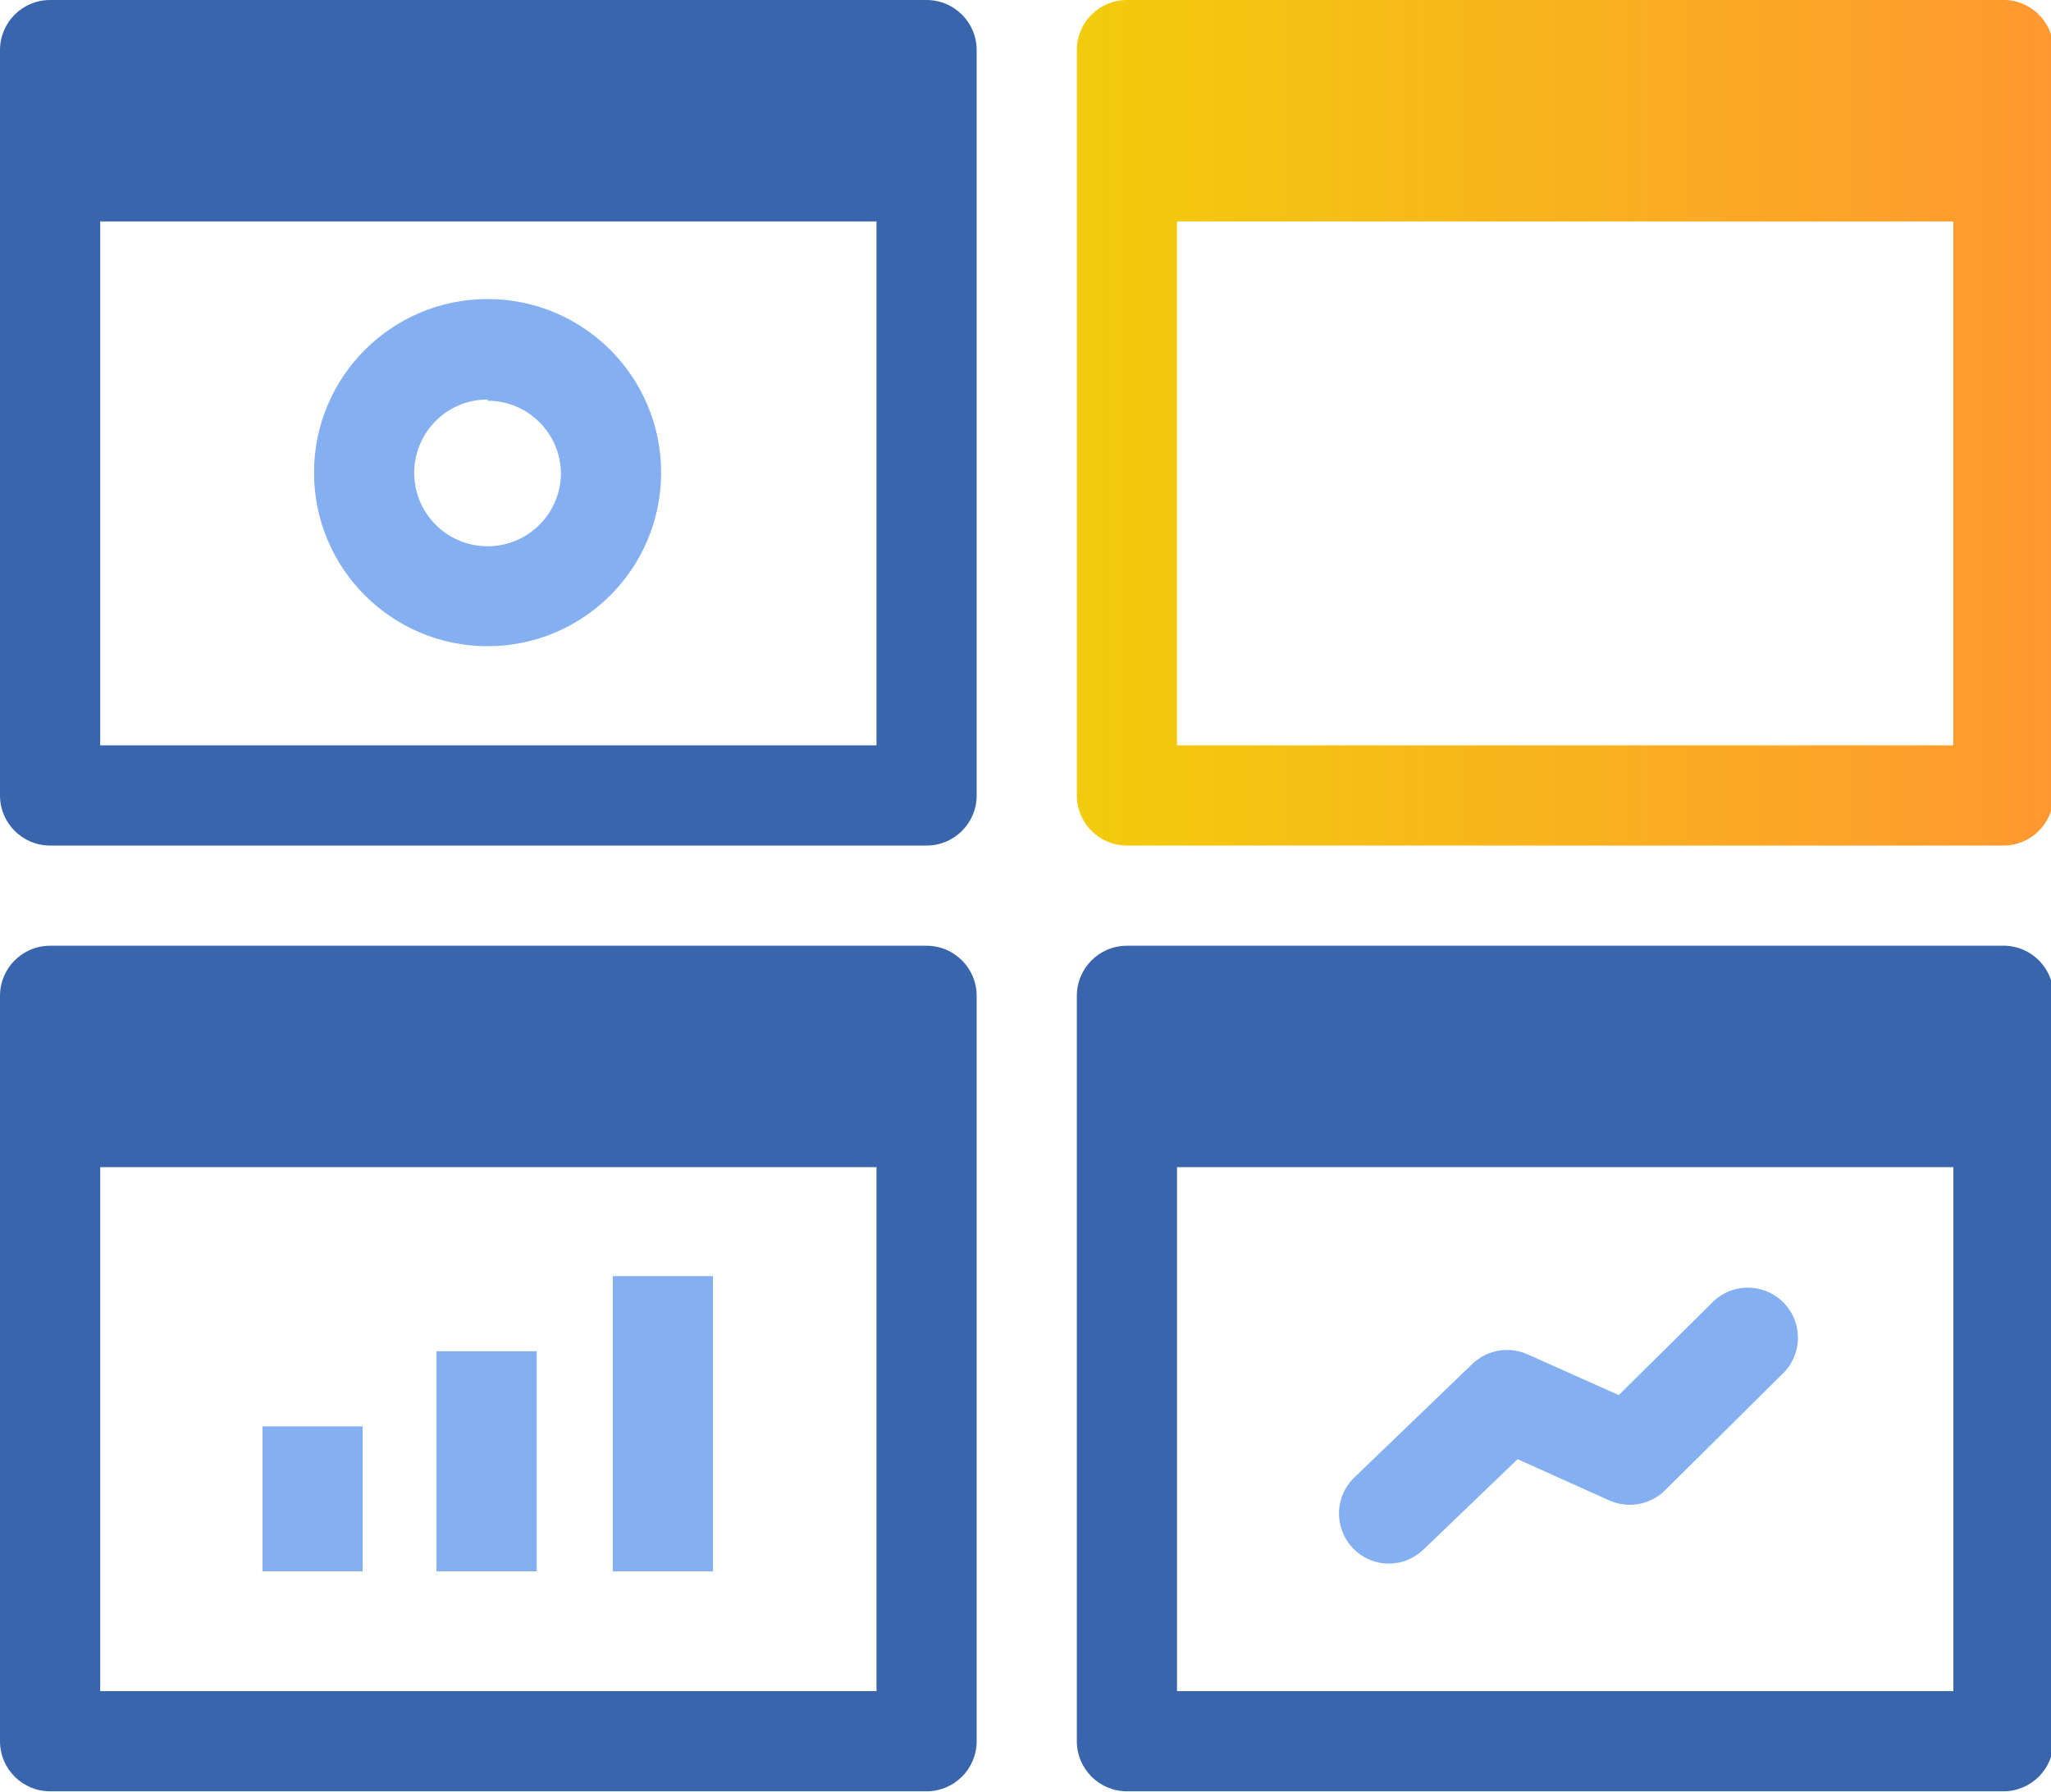
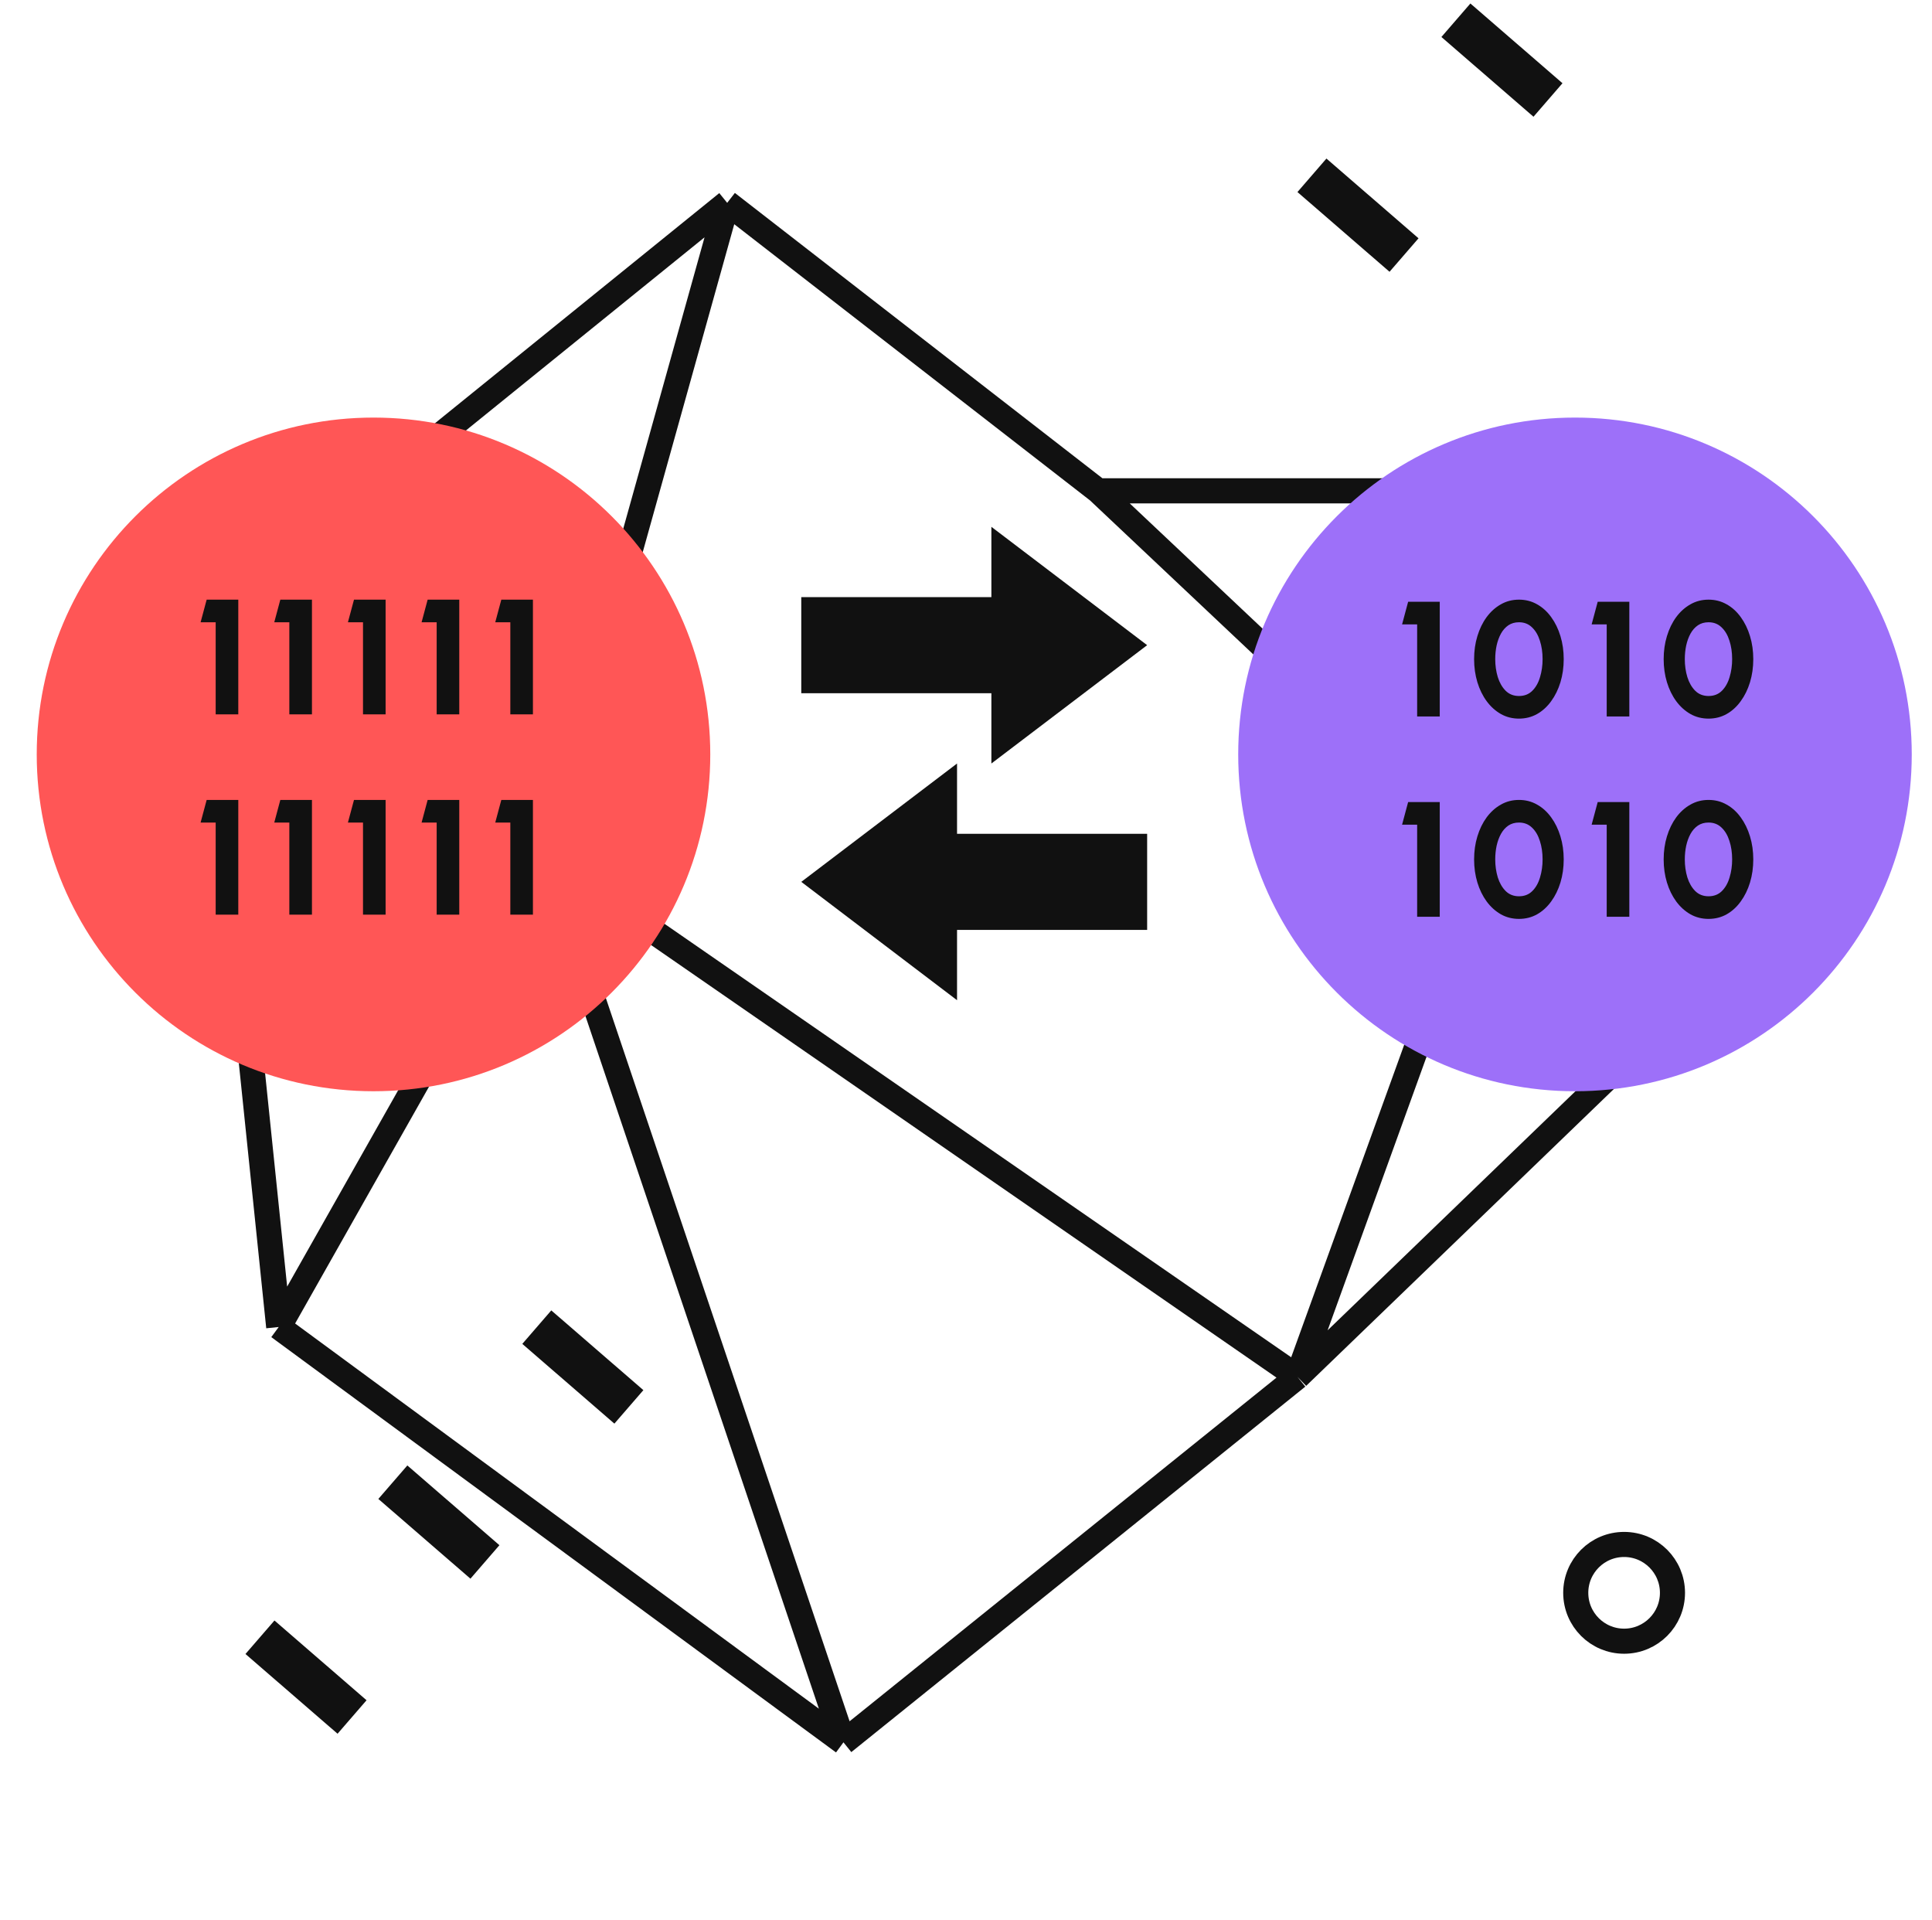
- <svg xmlns="http://www.w3.org/2000/svg" viewBox="0 0 81.9 71.52">
-   <defs>
-     <style>.cls-1{fill:#84aff1;}.cls-2{fill:#3865ab;}.cls-3{fill:url(#linear-gradient);}</style>
-     <linearGradient id="linear-gradient" x1="42.95" y1="16.88" x2="81.9" y2="16.88" gradientUnits="userSpaceOnUse">
-       <stop offset="0" stop-color="#f2cc0c" />
-       <stop offset="1" stop-color="#ff9830" />
-     </linearGradient>
-   </defs>
-   <g id="Layer_2" data-name="Layer 2">
-     <g id="Layer_1-2" data-name="Layer 1">
-       <path class="cls-1" d="M55.46,62.43A2,2,0,0,1,54.07,59l4.72-4.54a2,2,0,0,1,2.2-.39l3.65,1.63,3.68-3.64a2,2,0,1,1,2.81,2.84l-4.64,4.6a2,2,0,0,1-2.22.41L60.6,58.26l-3.76,3.61A2,2,0,0,1,55.46,62.43Z" />
-       <path class="cls-2" d="M37,0H2A2,2,0,0,0,0,2V31.76a2,2,0,0,0,2,2H37a2,2,0,0,0,2-2V2A2,2,0,0,0,37,0ZM4,29.76V8.84H35V29.76Z" />
-       <path class="cls-3" d="M79.9,0H45a2,2,0,0,0-2,2V31.76a2,2,0,0,0,2,2h35a2,2,0,0,0,2-2V2A2,2,0,0,0,79.9,0ZM47,29.76V8.84h31V29.76Z" />
-       <path class="cls-2" d="M37,37.76H2a2,2,0,0,0-2,2V69.52a2,2,0,0,0,2,2H37a2,2,0,0,0,2-2V39.76A2,2,0,0,0,37,37.76ZM4,67.52V46.6H35V67.52Z" />
-       <path class="cls-2" d="M79.9,37.76H45a2,2,0,0,0-2,2V69.52a2,2,0,0,0,2,2h35a2,2,0,0,0,2-2V39.76A2,2,0,0,0,79.9,37.76ZM47,67.52V46.6h31V67.52Z" />
-       <rect class="cls-1" x="10.48" y="56.95" width="4" height="5.79" />
-       <rect class="cls-1" x="17.43" y="53.95" width="4" height="8.79" />
-       <rect class="cls-1" x="24.47" y="50.95" width="4" height="11.79" />
-       <path class="cls-1" d="M19.47,25.8a6.93,6.93,0,1,1,6.93-6.92A6.93,6.93,0,0,1,19.47,25.8Zm0-9.85a2.93,2.93,0,1,0,2.93,2.93A2.93,2.93,0,0,0,19.47,16Z" />
-     </g>
-   </g>
+ <svg xmlns="http://www.w3.org/2000/svg" width="154" height="153" viewBox="0 0 154 153" fill="none">
+   <path d="M103.42 109.728L67.232 138.855M103.42 109.728L118.425 68.243M103.42 109.728L43.43 68.243M103.42 109.728L146.43 68.243L133.872 39.116M133.872 39.116L87.532 39.116M133.872 39.116L118.425 68.243M22.217 105.756L16.429 49.779L57.964 16.166M22.217 105.756L67.232 138.855M22.217 105.756L43.43 68.243M57.964 16.166L87.532 39.116M57.964 16.166L43.43 68.243M67.232 138.855L43.43 68.243M87.532 39.116L118.425 68.243" stroke="#111111" stroke-width="2" />
+   <path fill-rule="evenodd" clip-rule="evenodd" d="M110.76 21.66L103.42 15.305L105.73 12.636L113.071 18.991L110.76 21.66Z" fill="#111111" />
+   <path fill-rule="evenodd" clip-rule="evenodd" d="M37.498 125.813L30.158 119.458L32.469 116.789L39.809 123.144L37.498 125.813Z" fill="#111111" />
+   <path fill-rule="evenodd" clip-rule="evenodd" d="M26.907 138.17L19.566 131.815L21.877 129.146L29.218 135.501L26.907 138.17Z" fill="#111111" />
+   <path fill-rule="evenodd" clip-rule="evenodd" d="M122.235 9.303L114.894 2.948L117.205 0.279L124.546 6.633L122.235 9.303Z" fill="#111111" />
+   <path fill-rule="evenodd" clip-rule="evenodd" d="M48.973 113.456L41.633 107.101L43.943 104.432L51.284 110.787L48.973 113.456Z" fill="#111111" />
+   <circle cx="129.458" cy="126.94" r="3.855" stroke="#111111" stroke-width="2" />
+   <circle cx="125.542" cy="60.123" r="26.844" fill="#9D70F9" />
+   <path d="M112.961 57.1V49.761H111.76L112.243 47.959H114.763V57.1H112.961Z" fill="#111111" />
+   <path d="M121.079 57.27C120.552 57.27 120.071 57.148 119.636 56.904C119.201 56.656 118.822 56.315 118.5 55.879C118.182 55.444 117.936 54.941 117.762 54.371C117.588 53.796 117.501 53.182 117.501 52.529C117.501 51.877 117.588 51.265 117.762 50.695C117.936 50.12 118.182 49.615 118.5 49.18C118.822 48.745 119.201 48.405 119.636 48.161C120.071 47.913 120.552 47.789 121.079 47.789C121.606 47.789 122.087 47.913 122.522 48.161C122.957 48.405 123.332 48.745 123.645 49.18C123.963 49.615 124.209 50.12 124.383 50.695C124.557 51.265 124.644 51.877 124.644 52.529C124.644 53.182 124.557 53.796 124.383 54.371C124.209 54.941 123.963 55.444 123.645 55.879C123.332 56.315 122.957 56.656 122.522 56.904C122.087 57.148 121.606 57.27 121.079 57.27ZM121.079 55.468C121.51 55.468 121.865 55.329 122.143 55.05C122.422 54.771 122.627 54.408 122.757 53.959C122.892 53.511 122.96 53.035 122.96 52.529C122.96 51.994 122.888 51.504 122.744 51.06C122.605 50.616 122.396 50.261 122.117 49.996C121.839 49.726 121.493 49.591 121.079 49.591C120.753 49.591 120.47 49.672 120.23 49.833C119.995 49.994 119.799 50.214 119.643 50.492C119.49 50.771 119.375 51.086 119.296 51.439C119.222 51.787 119.185 52.151 119.185 52.529C119.185 53.035 119.253 53.511 119.388 53.959C119.527 54.404 119.736 54.767 120.015 55.05C120.298 55.329 120.652 55.468 121.079 55.468Z" fill="#111111" />
+   <path d="M128.071 57.1V49.761H126.87L127.353 47.959H129.874V57.1H128.071Z" fill="#111111" />
+   <path d="M136.189 57.27C135.662 57.27 135.181 57.148 134.746 56.904C134.311 56.656 133.932 56.315 133.61 55.879C133.292 55.444 133.046 54.941 132.872 54.371C132.698 53.796 132.611 53.182 132.611 52.529C132.611 51.877 132.698 51.265 132.872 50.695C133.046 50.12 133.292 49.615 133.61 49.18C133.932 48.745 134.311 48.405 134.746 48.161C135.181 47.913 135.662 47.789 136.189 47.789C136.716 47.789 137.197 47.913 137.632 48.161C138.068 48.405 138.442 48.745 138.755 49.18C139.073 49.615 139.319 50.12 139.493 50.695C139.667 51.265 139.754 51.877 139.754 52.529C139.754 53.182 139.667 53.796 139.493 54.371C139.319 54.941 139.073 55.444 138.755 55.879C138.442 56.315 138.068 56.656 137.632 56.904C137.197 57.148 136.716 57.27 136.189 57.27ZM136.189 55.468C136.62 55.468 136.975 55.329 137.254 55.05C137.532 54.771 137.737 54.408 137.867 53.959C138.002 53.511 138.07 53.035 138.07 52.529C138.07 51.994 137.998 51.504 137.854 51.06C137.715 50.616 137.506 50.261 137.227 49.996C136.949 49.726 136.603 49.591 136.189 49.591C135.863 49.591 135.58 49.672 135.34 49.833C135.105 49.994 134.909 50.214 134.753 50.492C134.6 50.771 134.485 51.086 134.407 51.439C134.333 51.787 134.296 52.151 134.296 52.529C134.296 53.035 134.363 53.511 134.498 53.959C134.637 54.404 134.846 54.767 135.125 55.05C135.408 55.329 135.763 55.468 136.189 55.468Z" fill="#111111" />
+   <path d="M112.961 73.062V65.722H111.76L112.243 63.92H114.763V73.062H112.961Z" fill="#111111" />
+   <path d="M121.079 73.231C120.552 73.231 120.071 73.11 119.636 72.866C119.201 72.618 118.822 72.276 118.5 71.841C118.182 71.405 117.936 70.903 117.762 70.332C117.588 69.758 117.501 69.144 117.501 68.491C117.501 67.838 117.588 67.226 117.762 66.656C117.936 66.082 118.182 65.577 118.5 65.141C118.822 64.706 119.201 64.366 119.636 64.123C120.071 63.874 120.552 63.75 121.079 63.75C121.606 63.75 122.087 63.874 122.522 64.123C122.957 64.366 123.332 64.706 123.645 65.141C123.963 65.577 124.209 66.082 124.383 66.656C124.557 67.226 124.644 67.838 124.644 68.491C124.644 69.144 124.557 69.758 124.383 70.332C124.209 70.903 123.963 71.405 123.645 71.841C123.332 72.276 122.957 72.618 122.522 72.866C122.087 73.11 121.606 73.231 121.079 73.231ZM121.079 71.429C121.51 71.429 121.865 71.29 122.143 71.011C122.422 70.733 122.627 70.369 122.757 69.921C122.892 69.473 122.96 68.996 122.96 68.491C122.96 67.956 122.888 67.466 122.744 67.022C122.605 66.578 122.396 66.223 122.117 65.957C121.839 65.688 121.493 65.553 121.079 65.553C120.753 65.553 120.47 65.633 120.23 65.794C119.995 65.955 119.799 66.175 119.643 66.454C119.49 66.732 119.375 67.048 119.296 67.4C119.222 67.749 119.185 68.112 119.185 68.491C119.185 68.996 119.253 69.473 119.388 69.921C119.527 70.365 119.736 70.728 120.015 71.011C120.298 71.29 120.652 71.429 121.079 71.429Z" fill="#111111" />
+   <path d="M128.071 73.062V65.722H126.87L127.353 63.92H129.874V73.062H128.071Z" fill="#111111" />
+   <path d="M136.189 73.231C135.662 73.231 135.181 73.11 134.746 72.866C134.311 72.618 133.932 72.276 133.61 71.841C133.292 71.405 133.046 70.903 132.872 70.332C132.698 69.758 132.611 69.144 132.611 68.491C132.611 67.838 132.698 67.226 132.872 66.656C133.046 66.082 133.292 65.577 133.61 65.141C133.932 64.706 134.311 64.366 134.746 64.123C135.181 63.874 135.662 63.75 136.189 63.75C136.716 63.75 137.197 63.874 137.632 64.123C138.068 64.366 138.442 64.706 138.755 65.141C139.073 65.577 139.319 66.082 139.493 66.656C139.667 67.226 139.754 67.838 139.754 68.491C139.754 69.144 139.667 69.758 139.493 70.332C139.319 70.903 139.073 71.405 138.755 71.841C138.442 72.276 138.068 72.618 137.632 72.866C137.197 73.11 136.716 73.231 136.189 73.231ZM136.189 71.429C136.62 71.429 136.975 71.29 137.254 71.011C137.532 70.733 137.737 70.369 137.867 69.921C138.002 69.473 138.07 68.996 138.07 68.491C138.07 67.956 137.998 67.466 137.854 67.022C137.715 66.578 137.506 66.223 137.227 65.957C136.949 65.688 136.603 65.553 136.189 65.553C135.863 65.553 135.58 65.633 135.34 65.794C135.105 65.955 134.909 66.175 134.753 66.454C134.6 66.732 134.485 67.048 134.407 67.4C134.333 67.749 134.296 68.112 134.296 68.491C134.296 68.996 134.363 69.473 134.498 69.921C134.637 70.365 134.846 70.728 135.125 71.011C135.408 71.29 135.763 71.429 136.189 71.429Z" fill="#111111" />
+   <circle cx="29.772" cy="60.123" r="26.844" fill="#FF5656" />
+   <path d="M17.192 56.931V49.591H15.99L16.473 47.789H18.994V56.931H17.192Z" fill="#111111" />
+   <path d="M23.063 56.931V49.591H21.862L22.345 47.789H24.866V56.931H23.063Z" fill="#111111" />
+   <path d="M28.935 56.931V49.591H27.733L28.217 47.789H30.737V56.931H28.935Z" fill="#111111" />
+   <path d="M34.807 56.931V49.591H33.605L34.088 47.789H36.609V56.931H34.807Z" fill="#111111" />
+   <path d="M40.678 56.931V49.591H39.477L39.96 47.789H42.48V56.931H40.678Z" fill="#111111" />
+   <path d="M17.192 72.892V65.553H15.99L16.473 63.75H18.994V72.892H17.192Z" fill="#111111" />
+   <path d="M23.063 72.892V65.553H21.862L22.345 63.75H24.866V72.892H23.063Z" fill="#111111" />
+   <path d="M28.935 72.892V65.553H27.733L28.217 63.75H30.737V72.892H28.935Z" fill="#111111" />
+   <path d="M34.807 72.892V65.553H33.605L34.088 63.75H36.609V72.892H34.807Z" fill="#111111" />
+   <path d="M40.678 72.892V65.553H39.477L39.96 63.75H42.48V72.892H40.678Z" fill="#111111" />
+   <path d="M79.023 60.848V55.245H63.869V47.588H79.023V41.985L91.439 51.417L79.023 60.848Z" fill="#111111" />
+   <path d="M76.286 79.712V74.109H91.439V66.452H76.286V60.848L63.87 70.28L76.286 79.712Z" fill="#111111" />
</svg>
